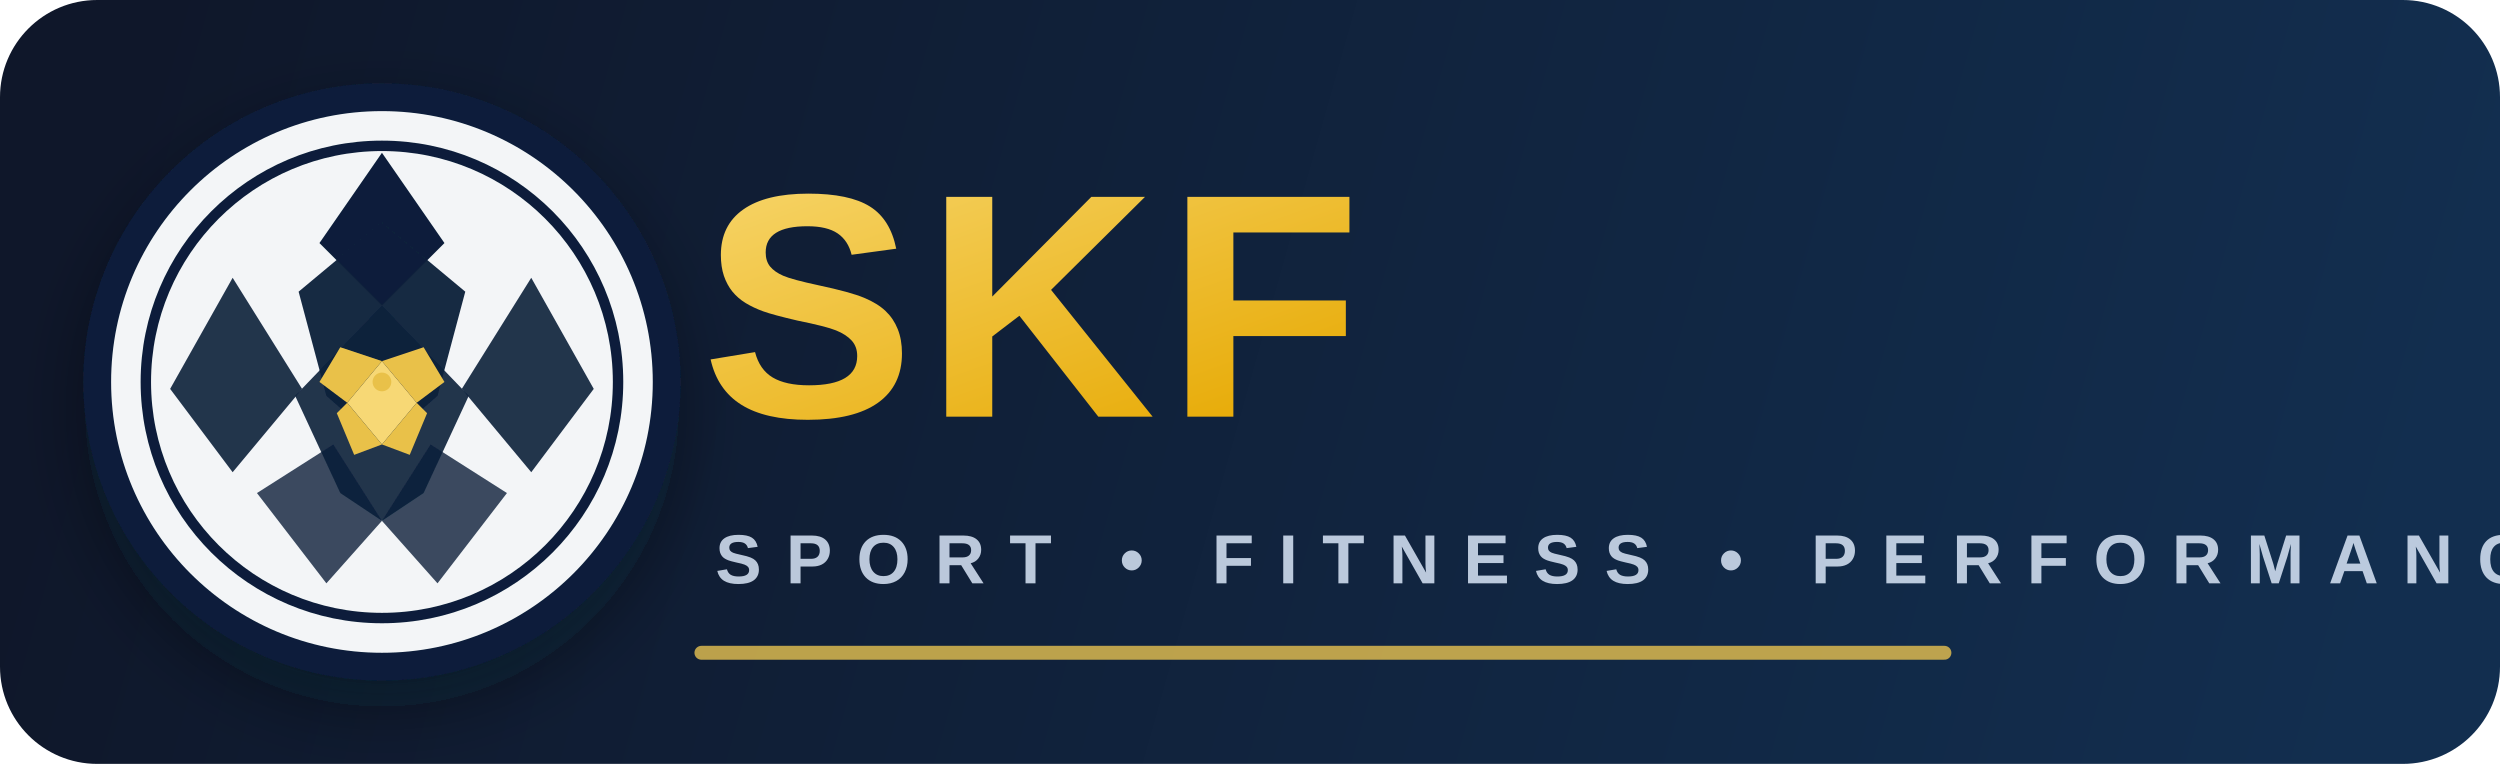
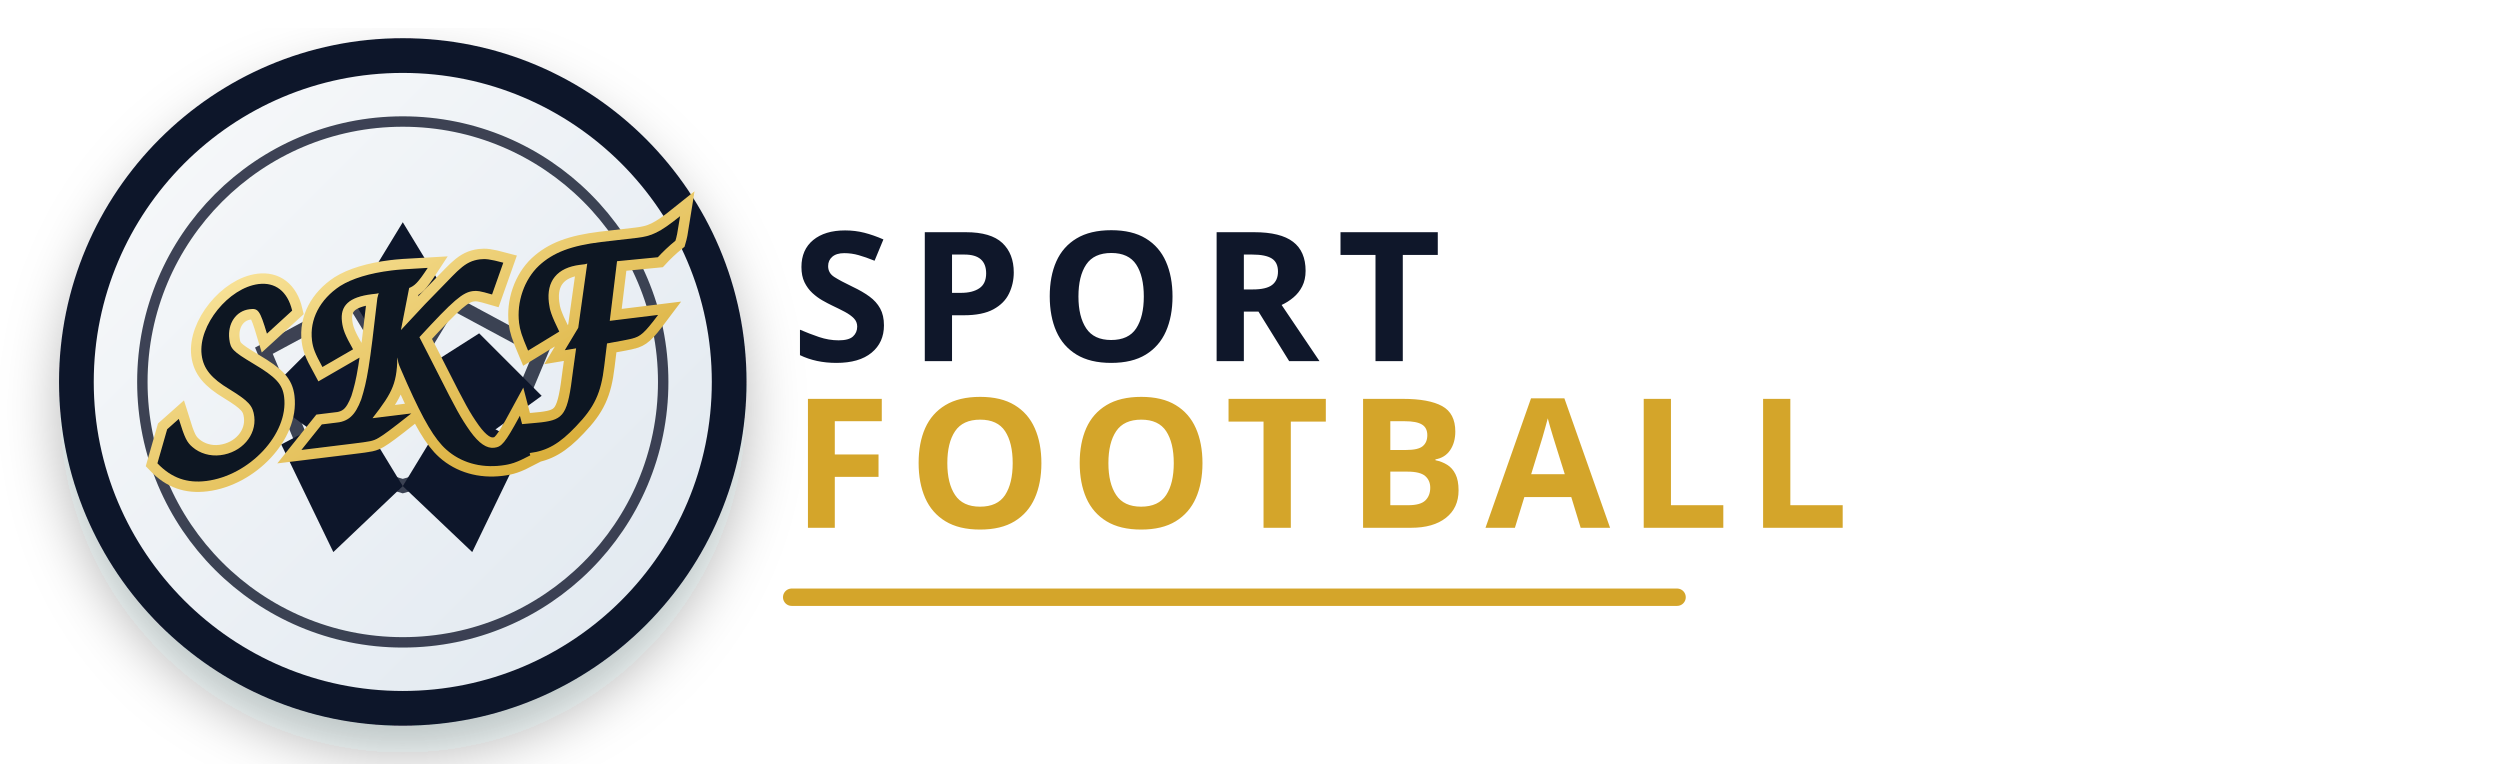
- <svg xmlns="http://www.w3.org/2000/svg" width="720" height="220" viewBox="0 0 720 220" fill="none">
+ <svg xmlns="http://www.w3.org/2000/svg" width="720" height="220" viewBox="0 0 720 220" role="img" aria-label="SKF graffiti logo inside a football">
  <defs>
-     <linearGradient id="headerBg" x1="40" y1="20" x2="680" y2="200" gradientUnits="userSpaceOnUse">
-       <stop stop-color="#0F172A" />
-       <stop offset="1" stop-color="#122E4F" />
+     <linearGradient id="ballGlow" x1="0" x2="1" y1="0" y2="1">
+       <stop offset="0" stop-color="#f9fafb" />
+       <stop offset="1" stop-color="#dfe7ef" />
    </linearGradient>
-     <linearGradient id="gold" x1="0" y1="0" x2="1" y2="1">
-       <stop stop-color="#F6D365" />
-       <stop offset="1" stop-color="#E6A800" />
+     <linearGradient id="goldOutline" x1="0" x2="1" y1="0" y2="1">
+       <stop offset="0" stop-color="#fbe7a0" />
+       <stop offset="1" stop-color="#d4a52a" />
    </linearGradient>
-     <filter id="shadow" x="-20%" y="-20%" width="140%" height="140%">
-       <feDropShadow dx="0" dy="8" stdDeviation="10" flood-color="#08131F" flood-opacity="0.38" />
+     <filter id="shadow" x="-25%" y="-25%" width="150%" height="150%">
+       <feDropShadow dx="0" dy="8" stdDeviation="8" flood-color="#06131f" flood-opacity="0.28" />
    </filter>
  </defs>
-   <rect width="720" height="220" rx="28" fill="url(#headerBg)" />
-   <g filter="url(#shadow)" transform="translate(18 18)">
-     <circle cx="92" cy="92" r="82" fill="#F3F5F7" stroke="#0B1F3A" stroke-width="8" />
-     <circle cx="92" cy="92" r="68" fill="#F3F5F7" stroke="#0B1F3A" stroke-width="3" />
-     <path d="M92 26L110 52L92 70L74 52L92 26Z" fill="#0B1F3A" />
-     <path d="M92 46L116 66L108 96L92 110L76 96L68 66L92 46Z" fill="#0B1F3A" opacity="0.95" />
-     <path d="M92 70L117 96L104 124L92 132L80 124L67 96L92 70Z" fill="#0B1F3A" opacity="0.9" />
-     <path d="M49 62L69 94L49 118L31 94L49 62Z" fill="#0B1F3A" opacity="0.9" />
-     <path d="M135 62L115 94L135 118L153 94L135 62Z" fill="#0B1F3A" opacity="0.9" />
-     <path d="M56 124L78 110L92 132L76 150L56 124Z" fill="#0B1F3A" opacity="0.8" />
-     <path d="M128 124L106 110L92 132L108 150L128 124Z" fill="#0B1F3A" opacity="0.8" />
-     <path d="M92 86L102 98L92 110L82 98L92 86Z" fill="#F7D875" />
-     <path d="M92 86L104 82L110 92L102 98L92 86Z" fill="#E9C14A" />
-     <path d="M92 86L80 82L74 92L82 98L92 86Z" fill="#E9C14A" />
-     <path d="M79 101L82 98L92 110L84 113L79 101Z" fill="#E9C14A" />
-     <path d="M105 101L102 98L92 110L100 113L105 101Z" fill="#E9C14A" />
-     <circle cx="92" cy="92" r="2.7" fill="#E9C14A" />
+   <rect width="720" height="220" fill="none" />
+   <g filter="url(#shadow)" transform="translate(16 10)">
+     <circle cx="100" cy="100" r="94" fill="url(#ballGlow)" stroke="#0f172a" stroke-width="10" />
+     <circle cx="100" cy="100" r="75" fill="none" stroke="#0f172a" stroke-width="3" opacity="0.8" />
+     <path d="M100 54 L114 77 L100 100 L86 77 Z" fill="#0f172a" />
+     <path d="M78 86 L100 100 L82 120 L60 104 Z" fill="#0f172a" />
+     <path d="M122 86 L100 100 L118 120 L140 104 Z" fill="#0f172a" />
+     <path d="M65 118 L86 107 L100 130 L80 149 Z" fill="#0f172a" />
+     <path d="M135 118 L114 107 L100 130 L120 149 Z" fill="#0f172a" />
+     <path d="M100 100 L114 77 L140 91 L127 122 L100 130 L73 122 L60 91 L86 77 Z" fill="none" stroke="#0f172a" stroke-width="4" opacity="0.8" />
+     <g transform="translate(0 4)">
+       <text x="100" y="112" text-anchor="middle" font-size="78" font-weight="900" line-height="1" letter-spacing="1" fill="#0a1322" stroke="url(#goldOutline)" stroke-width="6" paint-order="stroke fill" transform="rotate(-7 100 112)" font-family="Segoe Print, Marker Felt, 'Comic Sans MS', 'Bradley Hand', cursive">SKF</text>
+     </g>
  </g>
-   <g transform="translate(202 40)">
-     <text x="0" y="80" font-family="Arial, Helvetica, sans-serif" font-size="92" font-weight="900" letter-spacing="3" fill="url(#gold)">SKF</text>
-     <text x="4" y="128" font-family="Arial, Helvetica, sans-serif" font-size="20" font-weight="700" letter-spacing="7" fill="#D7E3F4" opacity="0.86">SPORT • FITNESS • PERFORMANCE</text>
-     <path d="M0 148H358" stroke="#DAB84F" stroke-width="4" stroke-linecap="round" opacity="0.85" />
+   <g transform="translate(228 40)">
+     <text x="0" y="64" fill="#0f172a" font-size="52" font-weight="900" letter-spacing="5" font-family="Impact, Haettenschweiler, 'Arial Black', sans-serif">SPORT</text>
+     <text x="0" y="112" fill="#d4a52a" font-size="52" font-weight="900" letter-spacing="5" font-family="Impact, Haettenschweiler, 'Arial Black', sans-serif">FOOTBALL</text>
+     <path d="M0 132H255" stroke="#d4a52a" stroke-width="5" stroke-linecap="round" />
  </g>
</svg>
